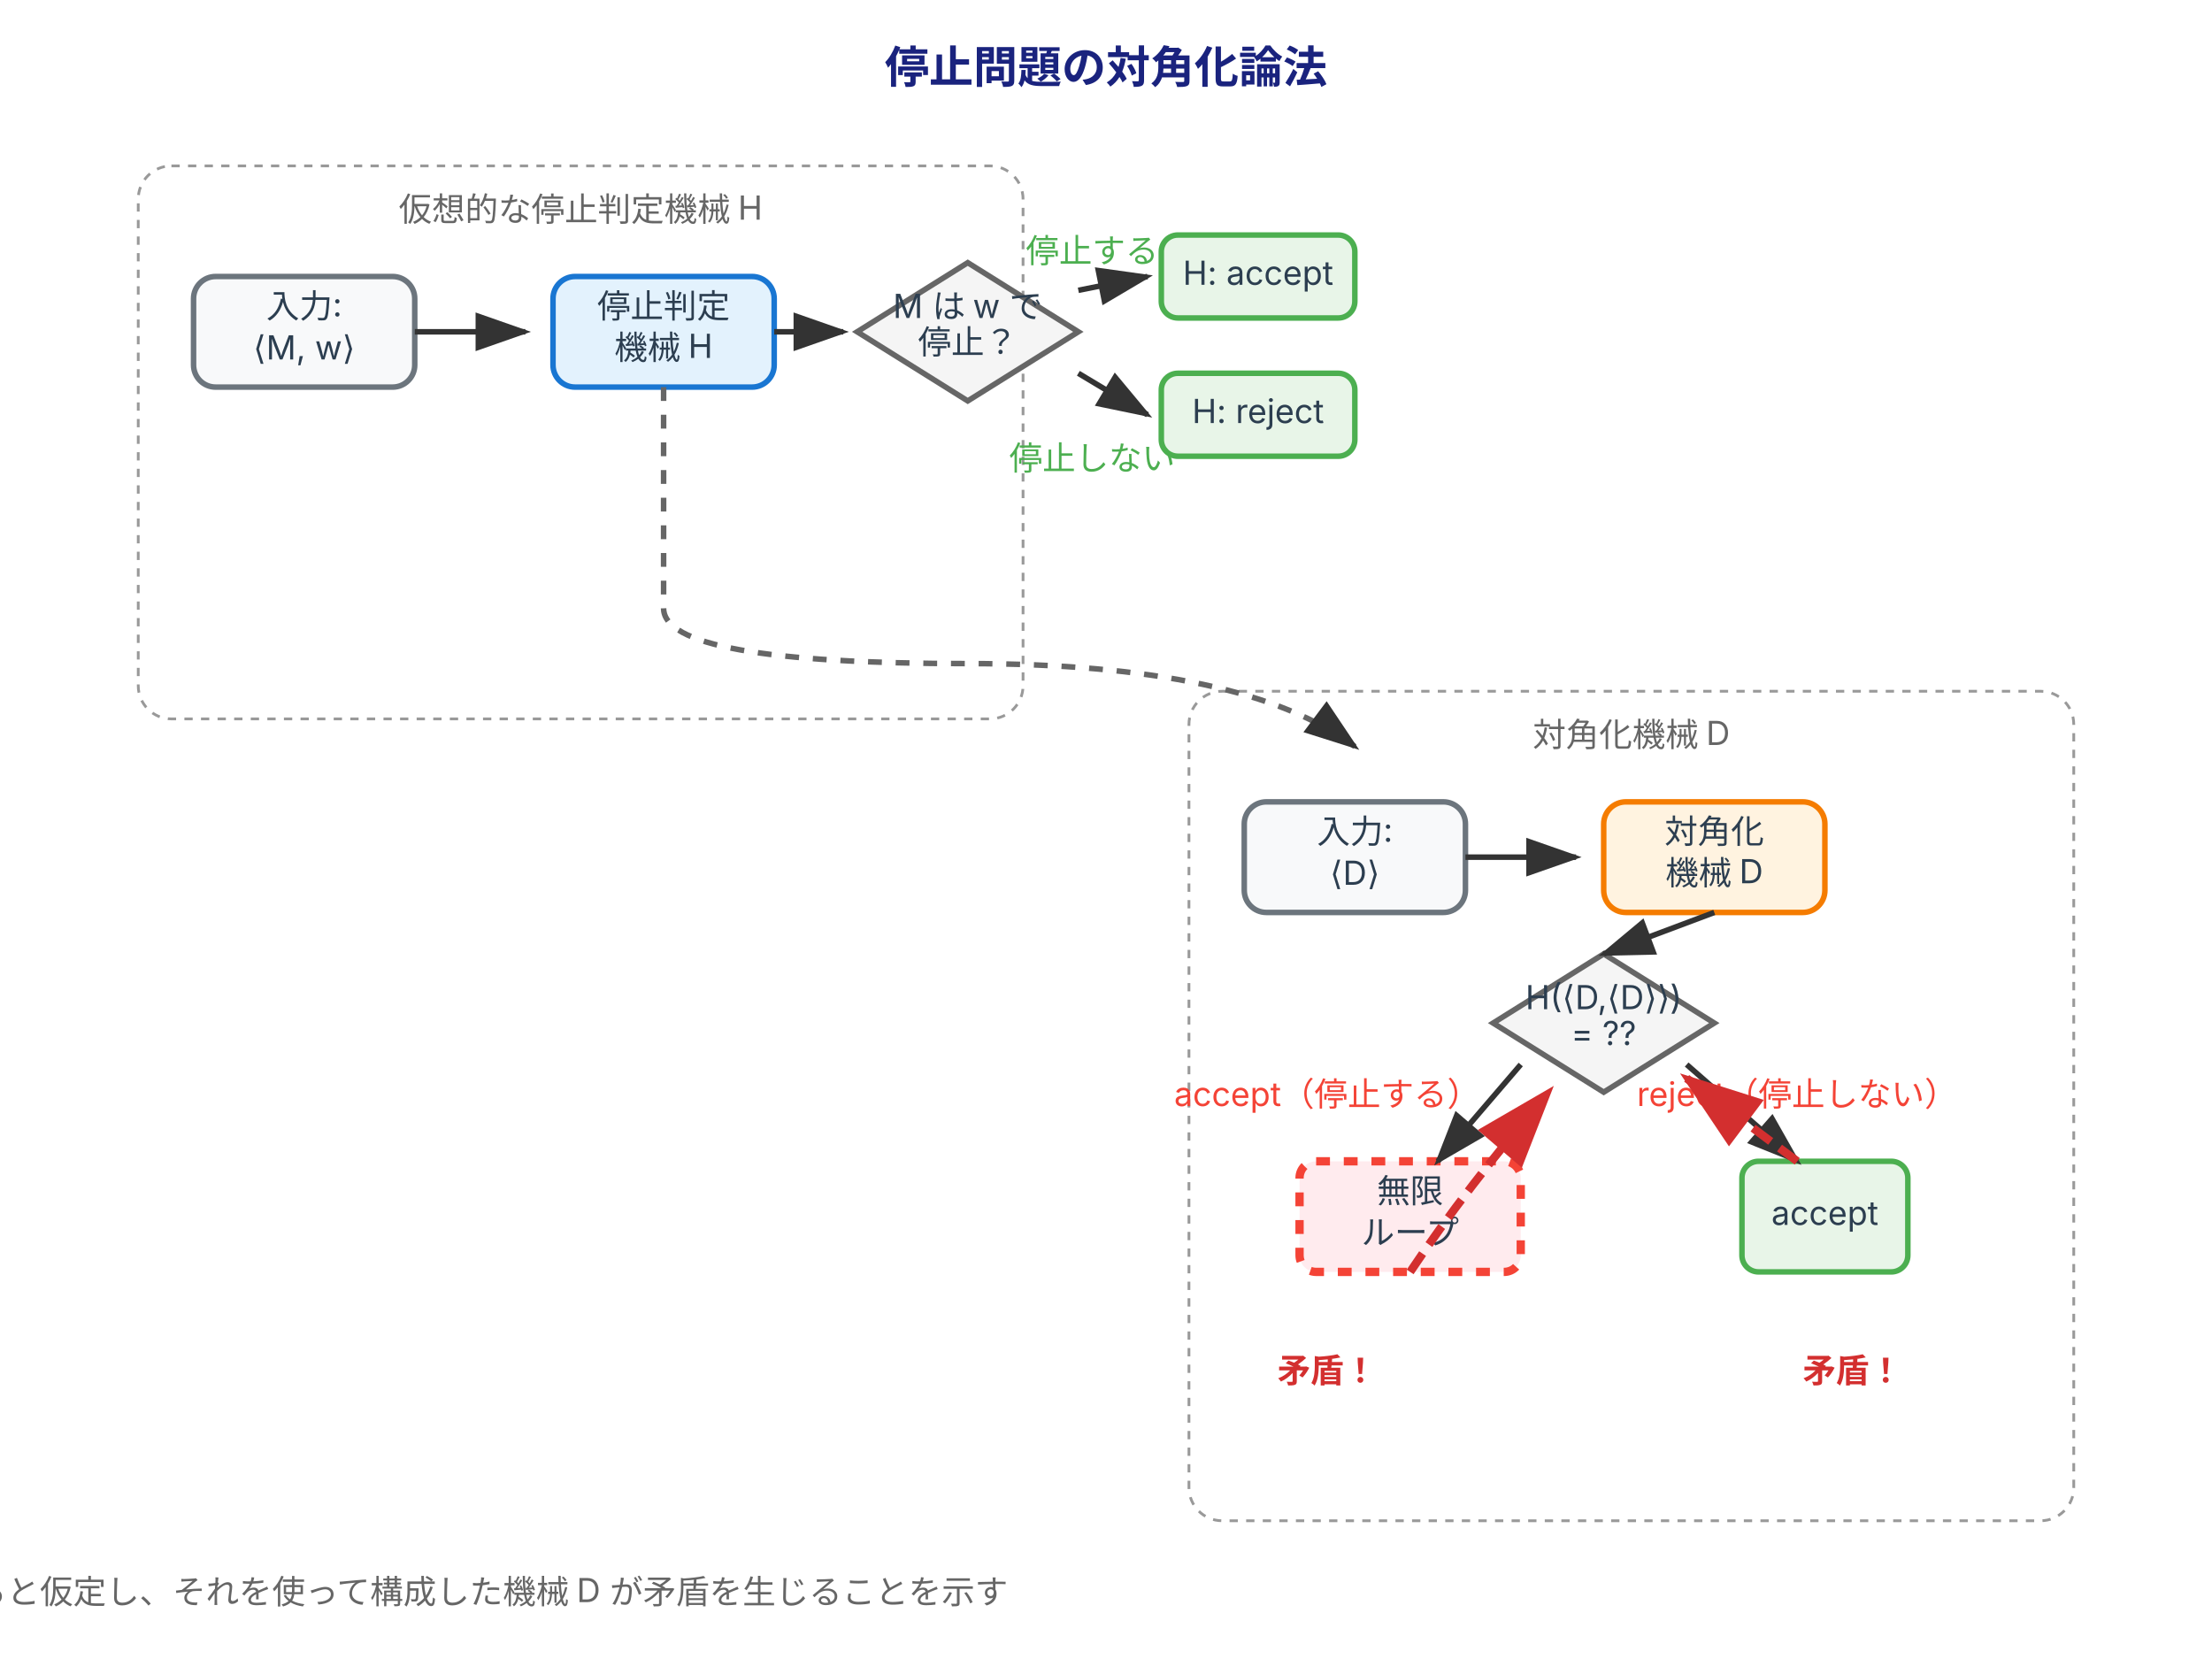
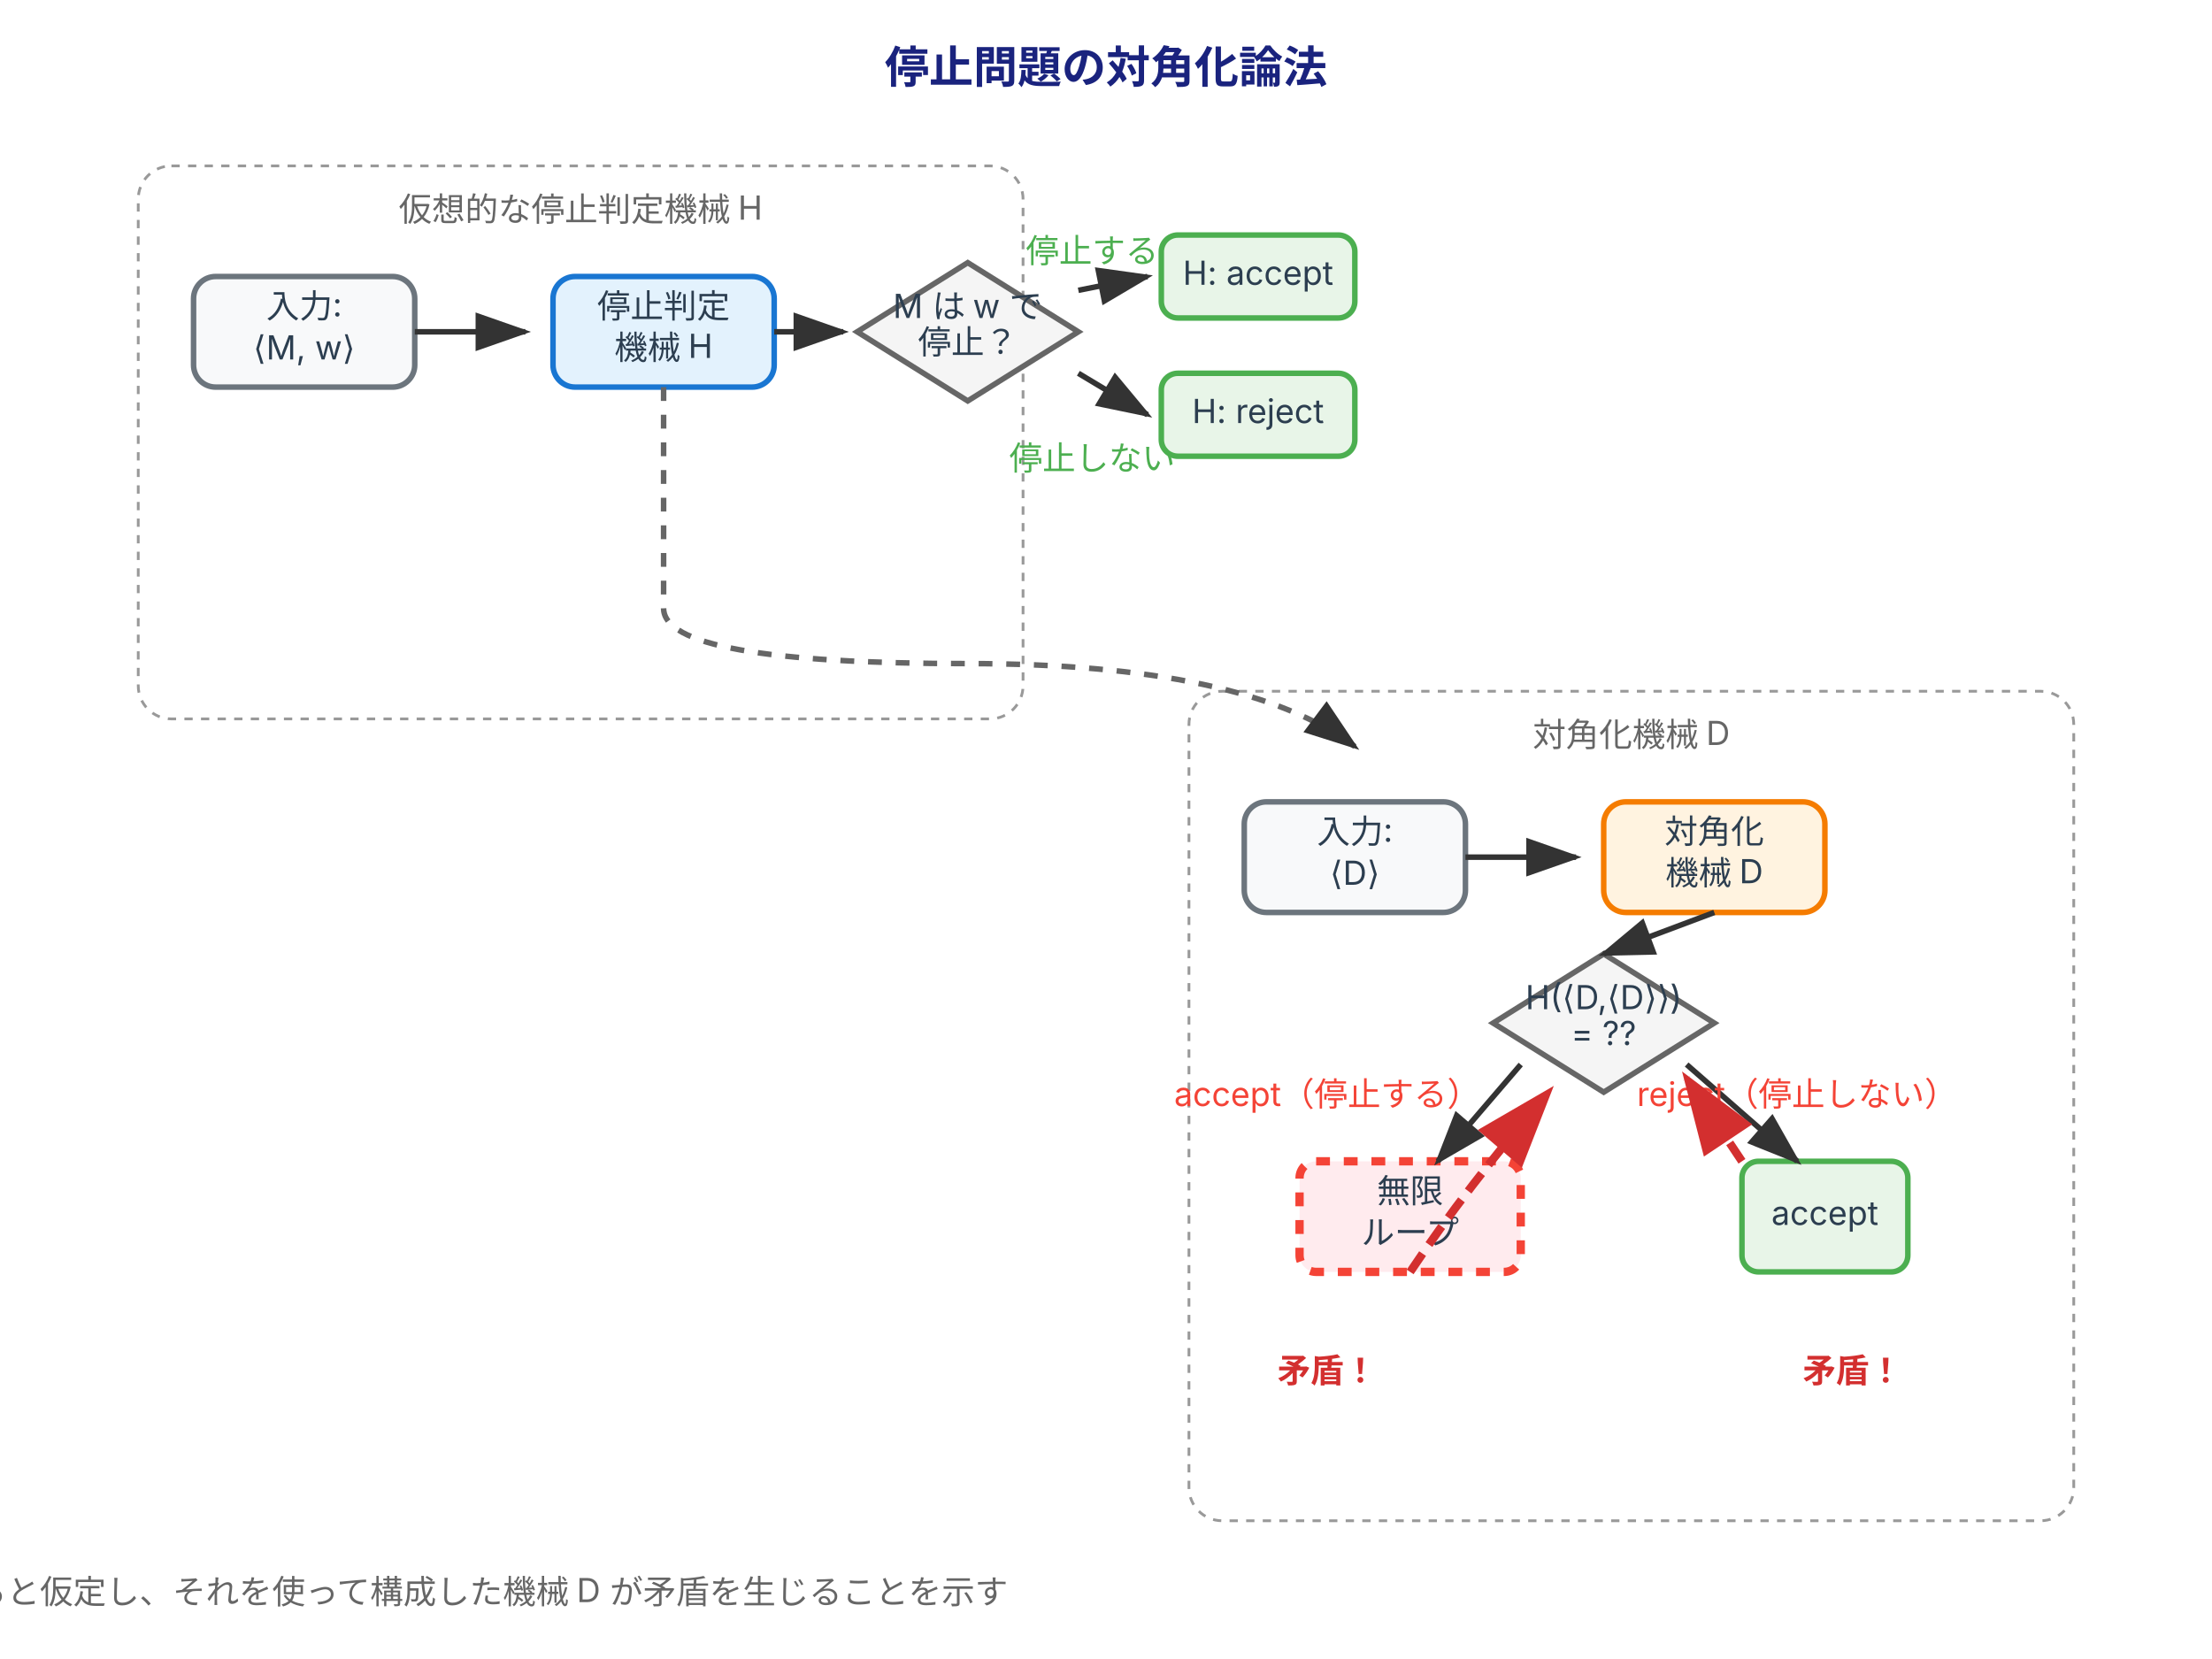
<svg xmlns="http://www.w3.org/2000/svg" width="800" height="600" viewBox="0 0 800 600" role="img" aria-labelledby="title" aria-describedby="desc">
  <defs>
    <style>
      .diagram-text { font-family: 'Inter', 'Helvetica', sans-serif; font-size: 14px; fill: #2c3e50; text-anchor: middle; }
      .small-text { font-size: 12px; }
      .large-text { font-size: 16px; font-weight: bold; }
      .input-box { fill: #f8f9fa; stroke: #6c757d; stroke-width: 2; rx: 8; }
      .machine-box { fill: #e3f2fd; stroke: #1976d2; stroke-width: 2; rx: 8; }
      .diagonal-box { fill: #fff3e0; stroke: #f57c00; stroke-width: 2; rx: 8; }
      .decision-diamond { fill: #f5f5f5; stroke: #666; stroke-width: 2; }
      .accept-box { fill: #e8f5e8; stroke: #4caf50; stroke-width: 2; rx: 6; }
      .reject-box { fill: #ffebee; stroke: #f44336; stroke-width: 2; rx: 6; }
      .loop-box { fill: #ffebee; stroke: #f44336; stroke-width: 3; rx: 6; stroke-dasharray: 5,5; }
      .arrow { stroke: #333; stroke-width: 2; fill: none; marker-end: url(#arrowhead); }
      .contradiction-arrow { stroke: #d32f2f; stroke-width: 3; stroke-dasharray: 8,4; fill: none; marker-end: url(#contradiction-arrow); }
      .group-border { fill: none; stroke: #999; stroke-width: 1; stroke-dasharray: 3,3; rx: 12; }
    </style>
    <marker id="arrowhead" markerWidth="10" markerHeight="7" refX="9" refY="3.5" orient="auto">
      <polygon points="0 0, 10 3.5, 0 7" fill="#333" />
    </marker>
    <marker id="contradiction-arrow" markerWidth="10" markerHeight="7" refX="9" refY="3.5" orient="auto">
      <polygon points="0 0, 10 3.5, 0 7" fill="#d32f2f" />
    </marker>
  </defs>
  <rect width="800" height="600" fill="#ffffff" />
  <text x="400" y="30" class="diagram-text large-text" style="fill: #1a237e;">停止問題の対角化論法</text>
  <rect x="50" y="60" width="320" height="200" class="group-border" />
  <text x="210" y="80" class="diagram-text small-text" style="fill: #666;">仮想的な停止判定機械 H</text>
  <rect x="70" y="100" width="80" height="40" class="input-box" />
  <text x="110" y="115" class="diagram-text small-text">入力:</text>
  <text x="110" y="130" class="diagram-text small-text">⟨M, w⟩</text>
  <rect x="200" y="100" width="80" height="40" class="machine-box" />
  <text x="240" y="115" class="diagram-text small-text">停止判定</text>
  <text x="240" y="130" class="diagram-text small-text">機械 H</text>
  <polygon points="310,120 350,95 390,120 350,145" class="decision-diamond" />
  <text x="350" y="115" class="diagram-text small-text">M は w で</text>
  <text x="350" y="128" class="diagram-text small-text">停止？</text>
  <rect x="420" y="85" width="70" height="30" class="accept-box" />
  <text x="455" y="103" class="diagram-text small-text">H: accept</text>
  <rect x="420" y="135" width="70" height="30" class="accept-box" />
  <text x="455" y="153" class="diagram-text small-text">H: reject</text>
  <line x1="150" y1="120" x2="190" y2="120" class="arrow" />
  <line x1="280" y1="120" x2="305" y2="120" class="arrow" />
  <line x1="390" y1="105" x2="415" y2="100" class="arrow" />
  <line x1="390" y1="135" x2="415" y2="150" class="arrow" />
  <text x="395" y="95" class="diagram-text small-text" style="fill: #4caf50;">停止する</text>
  <text x="395" y="170" class="diagram-text small-text" style="fill: #4caf50;">停止しない</text>
  <rect x="430" y="250" width="320" height="300" class="group-border" />
  <text x="590" y="270" class="diagram-text small-text" style="fill: #666;">対角化機械 D</text>
  <rect x="450" y="290" width="80" height="40" class="input-box" />
  <text x="490" y="305" class="diagram-text small-text">入力:</text>
  <text x="490" y="320" class="diagram-text small-text">⟨D⟩</text>
  <rect x="580" y="290" width="80" height="40" class="diagonal-box" />
  <text x="620" y="305" class="diagram-text small-text">対角化</text>
  <text x="620" y="320" class="diagram-text small-text">機械 D</text>
  <polygon points="540,370 580,345 620,370 580,395" class="decision-diamond" />
  <text x="580" y="365" class="diagram-text small-text">H(⟨D,⟨D⟩⟩)</text>
  <text x="580" y="378" class="diagram-text small-text">= ??</text>
  <rect x="470" y="420" width="80" height="40" class="loop-box" />
  <text x="510" y="435" class="diagram-text small-text">無限</text>
  <text x="510" y="450" class="diagram-text small-text">ループ</text>
  <rect x="630" y="420" width="60" height="40" class="accept-box" />
  <text x="660" y="443" class="diagram-text small-text">accept</text>
  <line x1="530" y1="310" x2="570" y2="310" class="arrow" />
  <line x1="620" y1="330" x2="580" y2="345" class="arrow" />
  <line x1="550" y1="385" x2="520" y2="420" class="arrow" />
  <line x1="610" y1="385" x2="650" y2="420" class="arrow" />
  <text x="480" y="400" class="diagram-text small-text" style="fill: #f44336;">accept（停止する）</text>
  <text x="650" y="400" class="diagram-text small-text" style="fill: #f44336;">reject（停止しない）</text>
  <path d="M 510 460 Q 530 430 560 395" class="contradiction-arrow" />
-   <path d="M 650 420 Q 630 405 610 390" class="contradiction-arrow" />
+   <path d="M 630 420 Q 620 405 610 390" class="contradiction-arrow" />
  <text x="480" y="500" class="diagram-text small-text" style="fill: #d32f2f; font-weight: bold;">矛盾！</text>
  <text x="670" y="500" class="diagram-text small-text" style="fill: #d32f2f; font-weight: bold;">矛盾！</text>
  <path d="M 240 140 Q 240 180 240 220 Q 240 240 350 240 Q 450 240 490 270" stroke="#666" stroke-width="2" stroke-dasharray="5,5" fill="none" marker-end="url(#arrowhead)" />
  <text x="50" y="580" class="diagram-text small-text" style="fill: #666;">
    対角化論法：仮想的な停止判定機械 H が存在すると仮定し、それを使って構成した機械 D が矛盾を生じることを示す
  </text>
</svg>
